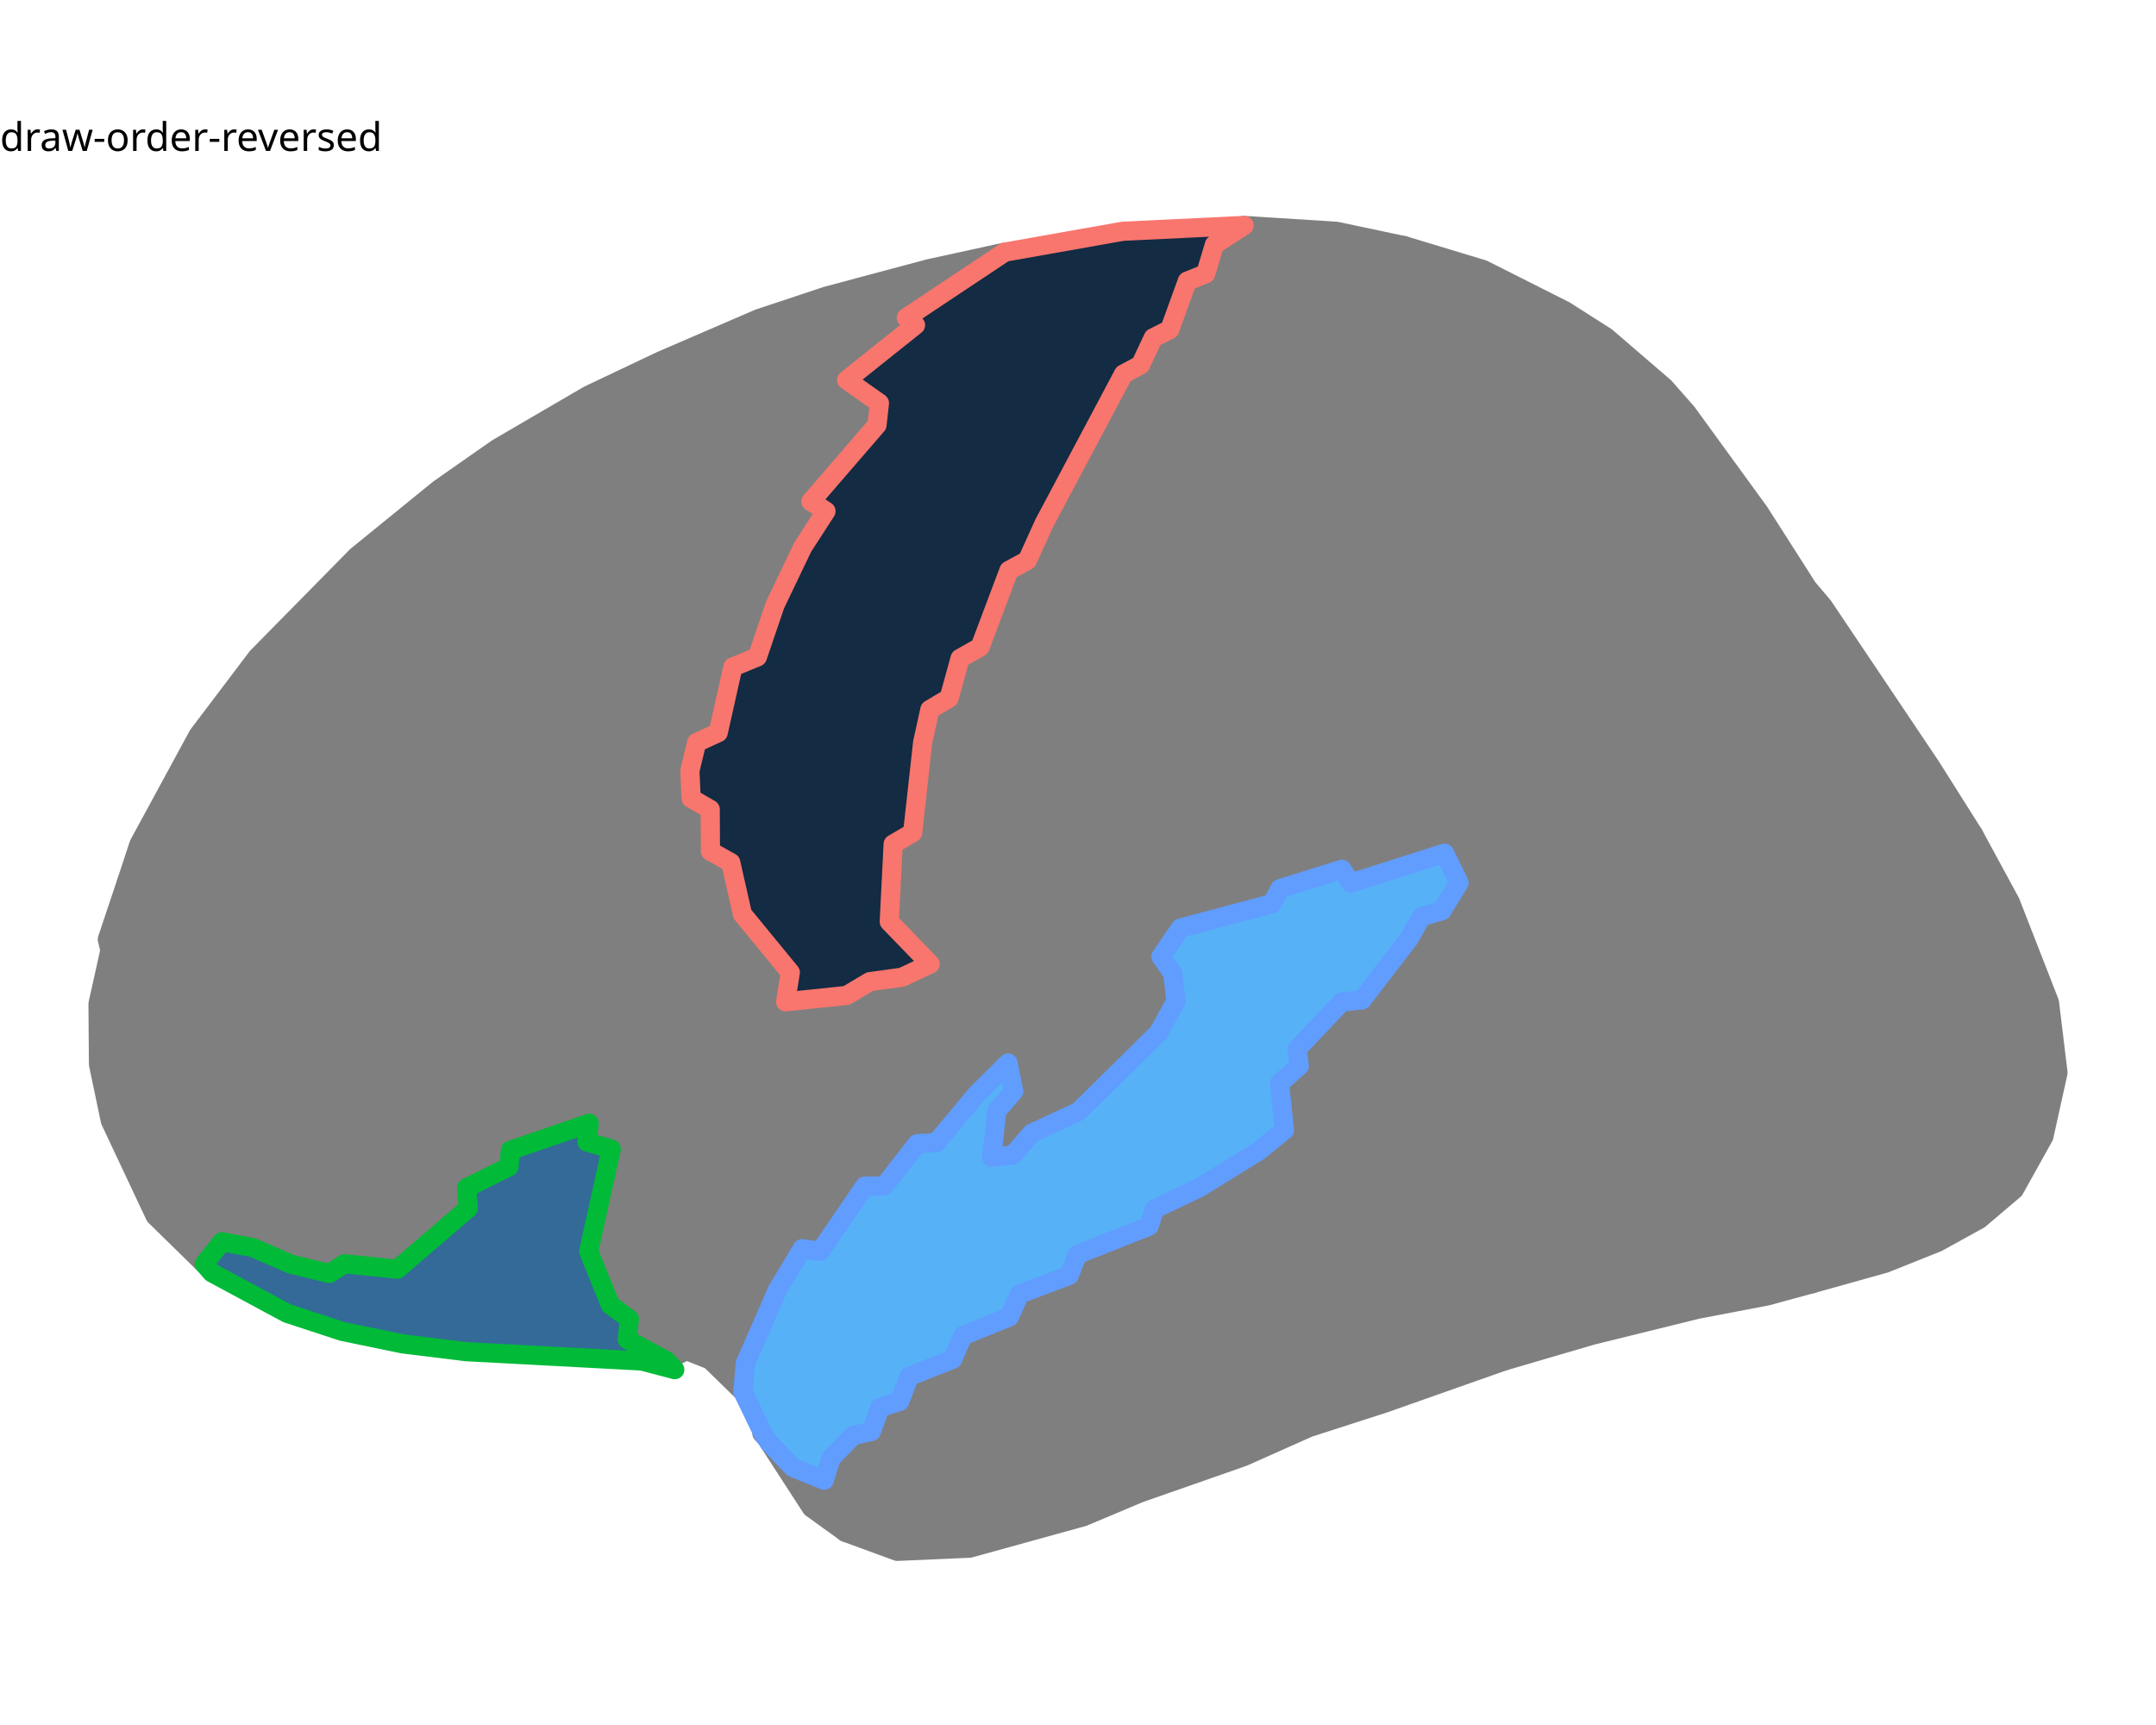
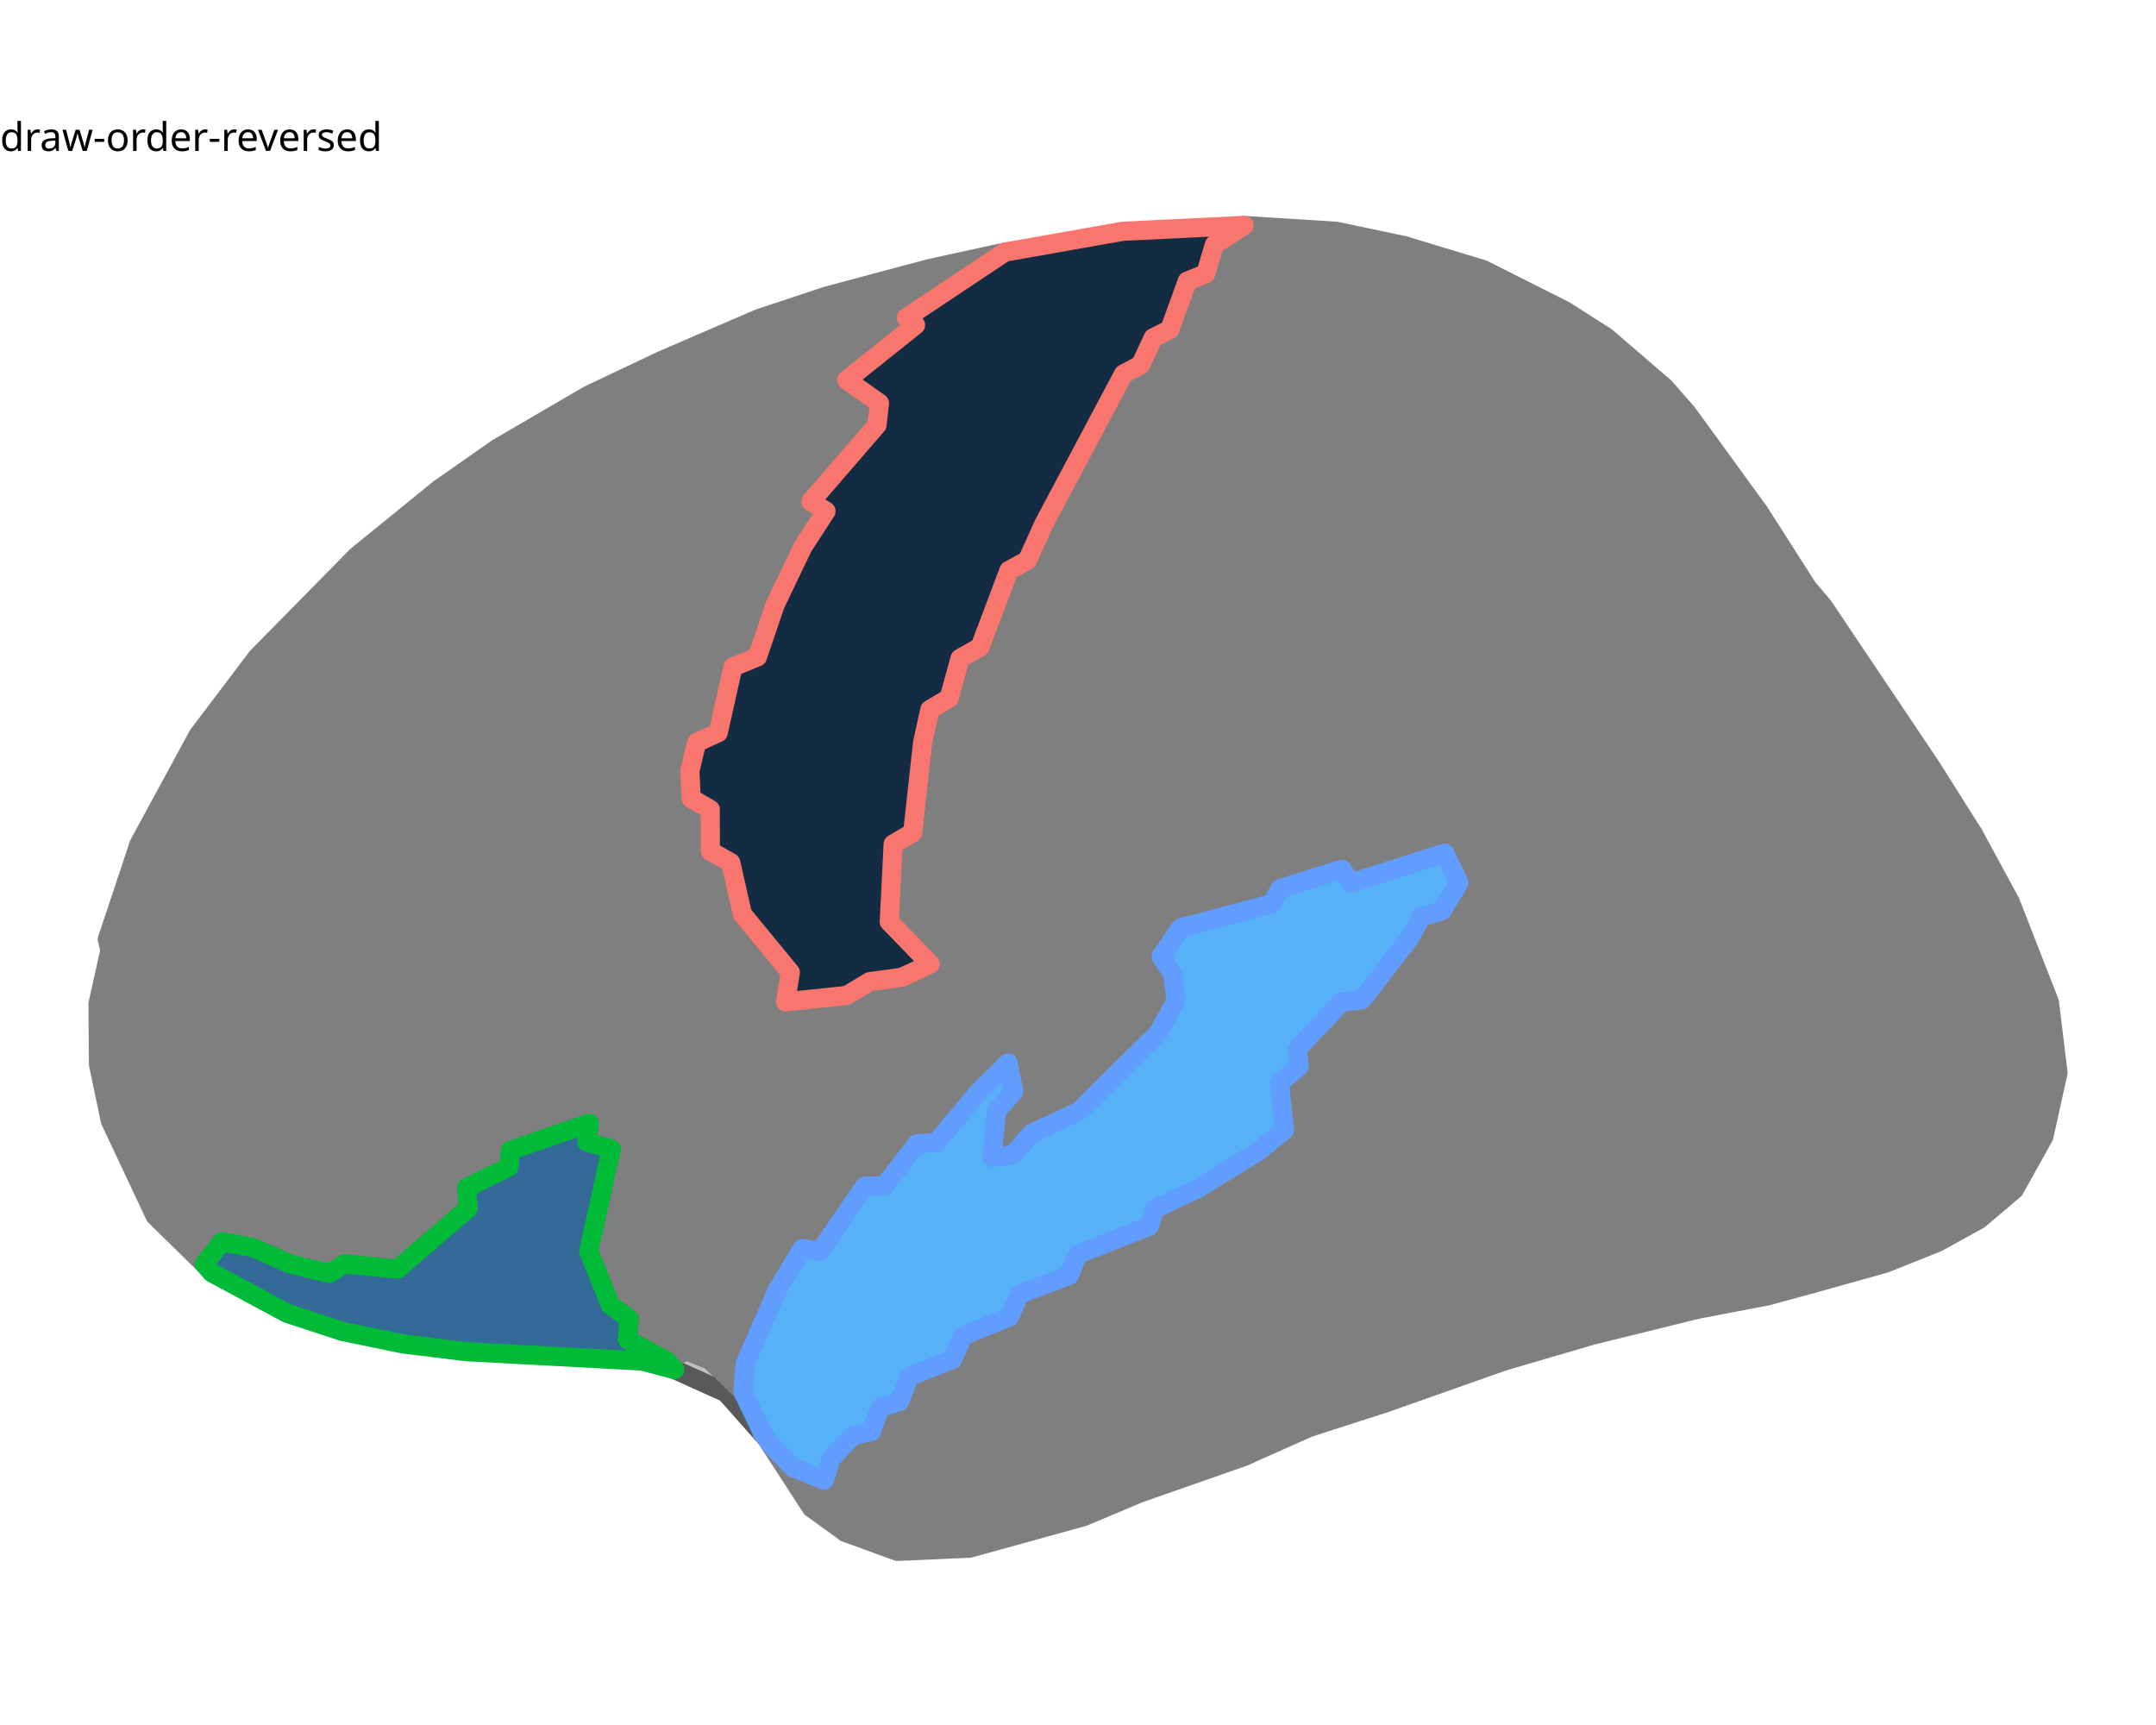
<svg xmlns="http://www.w3.org/2000/svg" class="svglite" data-engine-version="2.0" width="720.00pt" height="576.00pt" viewBox="0 0 720.00 576.00">
  <defs>
    <style type="text/css">
    .svglite line, .svglite polyline, .svglite polygon, .svglite path, .svglite rect, .svglite circle {
      fill: none;
      stroke: #000000;
      stroke-linecap: round;
      stroke-linejoin: round;
      stroke-miterlimit: 10.00;
    }
  </style>
  </defs>
  <rect width="100%" height="100%" style="stroke: none; fill: #FFFFFF;" />
  <defs>
    <clipPath id="cpMC4wMHw3MjAuMDB8MC4wMHw1NzYuMDA=">
      <rect x="0.00" y="0.00" width="720.00" height="576.00" />
    </clipPath>
  </defs>
  <g clip-path="url(#cpMC4wMHw3MjAuMDB8MC4wMHw1NzYuMDA=)">
</g>
  <defs>
    <clipPath id="cpMC4wMHw3MjAuMDB8MzUuODR8NTQwLjE2">
      <rect x="0.00" y="35.84" width="720.00" height="504.32" />
    </clipPath>
  </defs>
  <g clip-path="url(#cpMC4wMHw3MjAuMDB8MzUuODR8NTQwLjE2)">
    <rect x="0.00" y="35.84" width="720.00" height="504.32" style="stroke-width: 0.00; stroke: none;" />
  </g>
  <g clip-path="url(#cpMC4wMHw3MjAuMDB8MC4wMHw1NzYuMDA=)">
+     <path d="M 225.34 457.35 L 222.62 454.40 L 229.23 450.96 L 237.20 454.13 L 248.08 464.73 L 254.71 478.50 L 254.42 478.59 L 242.41 465.04 L 225.34 457.35 Z" style="fill-rule: evenodd; fill: #BEBEBE; stroke-width: 6.40; stroke: #595959; stroke-linecap: butt;" />
    <path d="M 572.70 369.65 L 564.58 355.20 L 568.34 345.42 L 578.98 342.83 L 582.58 335.78 L 599.05 334.93 L 601.94 327.49 L 639.62 329.93 L 640.94 322.81 L 647.40 323.73 L 646.94 302.30 L 656.21 303.41 L 646.26 279.48 L 648.45 277.26 L 656.39 285.14 L 659.05 278.56 L 671.35 301.23 L 684.42 334.74 L 687.27 358.19 L 682.56 379.49 L 672.69 397.21 L 660.96 407.16 L 647.03 414.84 L 629.59 421.81 L 605.24 428.63 L 606.11 420.33 L 594.62 421.95 L 591.65 418.46 L 577.83 419.31 L 571.52 409.39 L 578.05 403.45 L 574.20 398.10 L 580.66 391.92 L 576.13 386.37 L 581.36 379.79 L 572.70 369.65 Z" style="fill-rule: evenodd; fill: #7F7F7F; stroke-width: 6.40; stroke: #7F7F7F; stroke-linecap: butt;" />
    <path d="M 42.27 294.44 L 46.53 288.44 L 56.23 268.19 L 68.31 249.14 L 74.34 245.07 L 89.32 227.59 L 106.44 211.59 L 119.21 208.14 L 149.00 186.60 L 158.52 184.77 L 155.03 191.90 L 167.97 191.50 L 170.11 197.88 L 166.72 204.07 L 179.09 205.77 L 173.93 219.12 L 187.26 222.05 L 184.02 236.55 L 190.77 239.04 L 189.17 246.50 L 203.94 251.98 L 204.33 261.01 L 172.93 282.60 L 173.70 295.87 L 166.53 301.45 L 167.83 308.03 L 160.39 315.27 L 140.81 316.34 L 133.86 323.22 L 116.32 344.89 L 108.15 346.96 L 97.37 366.41 L 94.86 376.04 L 90.91 385.01 L 77.33 389.72 L 78.92 411.27 L 74.10 414.65 L 68.22 422.09 L 51.80 406.01 L 36.85 374.25 L 32.89 355.39 L 32.73 335.20 L 36.71 317.33 L 35.84 313.63 L 42.27 294.44 Z" style="fill-rule: evenodd; fill: #7F7F7F; stroke-width: 6.40; stroke: #7F7F7F; stroke-linecap: butt;" />
    <path d="M 196.77 375.08 L 207.11 355.92 L 232.06 350.00 L 235.98 346.19 L 248.06 344.34 L 262.36 334.52 L 282.73 332.39 L 290.46 327.79 L 301.19 326.32 L 310.63 321.90 L 347.79 315.20 L 352.33 310.35 L 361.92 307.06 L 394.22 309.89 L 387.72 319.42 L 373.19 321.85 L 365.19 329.88 L 358.05 330.78 L 336.65 354.97 L 326.25 365.27 L 312.64 381.56 L 306.29 381.90 L 295.32 395.98 L 288.76 396.10 L 273.91 417.83 L 267.92 416.94 L 259.57 430.85 L 248.88 455.26 L 248.08 464.73 L 237.20 454.13 L 229.23 450.96 L 222.62 454.40 L 209.50 447.30 L 210.16 440.43 L 203.82 435.71 L 196.59 417.87 L 204.14 383.67 L 196.02 381.34 L 196.77 375.08 Z" style="fill-rule: evenodd; fill: #7F7F7F; stroke-width: 6.40; stroke: #7F7F7F; stroke-linecap: butt;" />
    <path d="M 160.39 315.27 L 167.83 308.03 L 166.53 301.45 L 173.70 295.87 L 172.93 282.60 L 204.33 261.01 L 213.67 264.61 L 230.39 257.36 L 230.81 266.59 L 237.18 270.26 L 237.25 284.23 L 244.04 288.02 L 247.93 305.22 L 263.93 324.72 L 262.36 334.52 L 248.06 344.34 L 235.98 346.19 L 232.06 350.00 L 207.11 355.92 L 179.39 350.80 L 188.11 342.46 L 175.28 335.54 L 169.15 329.55 L 160.39 315.27 Z" style="fill-rule: evenodd; fill: #7F7F7F; stroke-width: 6.40; stroke: #7F7F7F; stroke-linecap: butt;" />
    <path d="M 441.57 170.35 L 464.82 173.58 L 482.54 181.05 L 497.98 182.94 L 505.51 186.29 L 503.68 195.88 L 518.13 204.83 L 522.29 211.97 L 515.51 221.94 L 515.83 246.30 L 520.51 251.63 L 513.88 279.61 L 501.74 284.61 L 496.92 293.68 L 487.25 294.78 L 482.42 284.88 L 451.21 294.82 L 448.13 290.27 L 427.44 296.73 L 424.78 301.74 L 394.22 309.89 L 361.92 307.06 L 364.14 287.41 L 361.29 267.27 L 368.00 262.53 L 366.07 250.77 L 372.57 246.15 L 370.97 227.28 L 377.62 222.91 L 377.85 216.97 L 384.20 212.94 L 384.10 207.30 L 403.53 197.33 L 412.33 186.55 L 429.14 177.25 L 435.88 177.15 L 441.57 170.35 Z" style="fill-rule: evenodd; fill: #7F7F7F; stroke-width: 6.40; stroke: #7F7F7F; stroke-linecap: butt;" />
    <path d="M 275.26 494.26 L 281.08 503.16 L 282.35 511.68 L 270.99 503.50 L 256.84 481.68 L 264.79 490.03 L 275.26 494.26 Z" style="fill-rule: evenodd; fill: #7F7F7F; stroke-width: 6.40; stroke: #7F7F7F; stroke-linecap: butt;" />
    <path d="M 254.71 478.50 L 255.70 480.01 L 254.42 478.59 L 254.71 478.50 Z" style="fill-rule: evenodd; fill: #7F7F7F; stroke-width: 6.40; stroke: #7F7F7F; stroke-linecap: butt;" />
    <path d="M 275.26 494.26 L 277.54 486.97 L 284.96 479.33 L 291.00 478.00 L 293.87 470.03 L 300.45 467.94 L 303.67 459.62 L 318.15 453.87 L 321.57 446.01 L 337.10 439.74 L 340.48 432.11 L 357.08 425.88 L 359.81 418.92 L 383.76 409.42 L 385.61 403.68 L 400.32 396.70 L 420.30 384.38 L 449.81 383.47 L 484.96 378.04 L 491.60 371.19 L 500.67 369.31 L 518.13 347.92 L 529.42 331.69 L 546.45 327.71 L 553.73 339.78 L 562.22 338.07 L 568.34 345.42 L 564.58 355.20 L 572.70 369.65 L 561.51 371.69 L 543.37 392.57 L 523.51 395.18 L 516.13 402.42 L 505.95 403.68 L 480.47 423.78 L 461.67 437.17 L 450.48 438.34 L 430.69 451.39 L 419.92 452.07 L 393.42 467.05 L 393.65 472.43 L 366.54 486.44 L 355.98 486.48 L 335.60 496.46 L 326.60 495.06 L 295.05 507.02 L 281.08 503.16 L 275.26 494.26 Z" style="fill-rule: evenodd; fill: #7F7F7F; stroke-width: 6.40; stroke: #7F7F7F; stroke-linecap: butt;" />
    <path d="M 282.35 511.68 L 281.08 503.16 L 295.05 507.02 L 326.60 495.06 L 335.60 496.46 L 355.98 486.48 L 366.54 486.44 L 393.65 472.43 L 393.42 467.05 L 419.92 452.07 L 430.69 451.39 L 450.48 438.34 L 461.67 437.17 L 480.47 423.78 L 505.95 403.68 L 516.13 402.42 L 523.51 395.18 L 543.37 392.57 L 561.51 371.69 L 572.70 369.65 L 581.36 379.79 L 576.13 386.37 L 580.66 391.92 L 574.20 398.10 L 578.05 403.45 L 571.52 409.39 L 577.83 419.31 L 563.37 421.53 L 550.87 429.36 L 502.18 454.50 L 462.11 468.63 L 437.05 476.70 L 415.17 486.45 L 380.54 498.57 L 361.72 506.48 L 323.85 516.94 L 299.66 518.02 L 282.35 511.68 Z" style="fill-rule: evenodd; fill: #7F7F7F; stroke-width: 6.40; stroke: #7F7F7F; stroke-linecap: butt;" />
    <path d="M 577.83 419.31 L 591.65 418.46 L 594.62 421.95 L 606.11 420.33 L 605.24 428.63 L 590.05 432.75 L 566.79 437.20 L 531.70 445.86 L 502.18 454.50 L 550.87 429.36 L 563.37 421.53 L 577.83 419.31 Z" style="fill-rule: evenodd; fill: #7F7F7F; stroke-width: 6.40; stroke: #7F7F7F; stroke-linecap: butt;" />
    <path d="M 415.47 75.28 L 446.24 77.23 L 468.97 82.03 L 473.17 85.32 L 463.25 94.13 L 452.20 110.48 L 446.00 122.23 L 450.47 128.11 L 439.78 147.00 L 444.11 152.47 L 439.32 161.20 L 441.57 170.35 L 435.88 177.15 L 429.14 177.25 L 412.33 186.55 L 403.53 197.33 L 384.10 207.30 L 384.20 212.94 L 377.85 216.97 L 377.62 222.91 L 370.97 227.28 L 372.57 246.15 L 366.07 250.77 L 368.00 262.53 L 361.29 267.27 L 364.14 287.41 L 361.92 307.06 L 352.33 310.35 L 347.79 315.20 L 310.63 321.90 L 296.97 307.77 L 298.27 281.86 L 304.79 278.03 L 308.12 247.89 L 310.53 236.93 L 316.96 233.11 L 320.62 219.84 L 327.29 216.08 L 336.94 190.47 L 343.10 187.11 L 348.61 174.92 L 375.21 124.88 L 380.87 121.86 L 385.13 112.79 L 390.64 110.04 L 396.51 93.85 L 402.64 91.41 L 405.54 81.73 L 415.47 75.28 Z" style="fill-rule: evenodd; fill: #7F7F7F; stroke-width: 6.40; stroke: #7F7F7F; stroke-linecap: butt;" />
    <path d="M 74.10 414.65 L 78.92 411.27 L 77.33 389.72 L 90.91 385.01 L 94.86 376.04 L 108.00 384.47 L 121.32 390.38 L 155.87 396.60 L 156.37 403.47 L 132.72 423.80 L 114.98 421.99 L 110.03 425.24 L 97.10 422.12 L 84.34 416.55 L 74.10 414.65 Z" style="fill-rule: evenodd; fill: #7F7F7F; stroke-width: 6.40; stroke: #7F7F7F; stroke-linecap: butt;" />
    <path d="M 94.86 376.04 L 97.37 366.41 L 108.15 346.96 L 116.32 344.89 L 133.86 323.22 L 140.81 316.34 L 160.39 315.27 L 169.15 329.55 L 175.28 335.54 L 188.11 342.46 L 179.39 350.80 L 207.11 355.92 L 196.77 375.08 L 170.45 384.12 L 169.98 389.61 L 155.87 396.60 L 121.32 390.38 L 108.00 384.47 L 94.86 376.04 Z" style="fill-rule: evenodd; fill: #7F7F7F; stroke-width: 6.40; stroke: #7F7F7F; stroke-linecap: butt;" />
    <path d="M 496.92 293.68 L 501.74 284.61 L 513.88 279.61 L 520.51 251.63 L 515.83 246.30 L 515.51 221.94 L 522.29 211.97 L 518.13 204.83 L 503.68 195.88 L 505.51 186.29 L 513.63 180.47 L 523.74 180.05 L 539.19 185.22 L 541.45 183.70 L 565.45 195.37 L 576.51 198.71 L 587.80 208.37 L 593.62 216.24 L 608.35 229.83 L 619.96 245.95 L 632.63 260.96 L 648.45 277.26 L 646.26 279.48 L 656.21 303.41 L 646.94 302.30 L 647.40 323.73 L 640.94 322.81 L 639.62 329.93 L 601.94 327.49 L 599.05 334.93 L 582.58 335.78 L 578.98 342.83 L 568.34 345.42 L 562.22 338.07 L 553.73 339.78 L 546.45 327.71 L 529.42 331.69 L 519.11 310.70 L 512.45 312.84 L 507.32 301.93 L 500.73 304.56 L 496.92 293.68 Z" style="fill-rule: evenodd; fill: #7F7F7F; stroke-width: 6.40; stroke: #7F7F7F; stroke-linecap: butt;" />
    <path d="M 420.30 384.38 L 428.95 377.35 L 427.30 361.76 L 433.91 355.93 L 433.19 350.28 L 448.09 334.57 L 454.84 333.89 L 470.58 313.43 L 474.72 306.11 L 481.51 304.12 L 487.25 294.78 L 496.92 293.68 L 500.73 304.56 L 507.32 301.93 L 512.45 312.84 L 519.11 310.70 L 529.42 331.69 L 518.13 347.92 L 500.67 369.31 L 491.60 371.19 L 484.96 378.04 L 449.81 383.47 L 420.30 384.38 Z" style="fill-rule: evenodd; fill: #7F7F7F; stroke-width: 6.40; stroke: #7F7F7F; stroke-linecap: butt;" />
    <path d="M 336.65 354.97 L 358.05 330.78 L 365.19 329.88 L 373.19 321.85 L 387.72 319.42 L 391.66 325.10 L 392.71 334.30 L 386.83 344.89 L 360.20 371.16 L 344.59 378.38 L 338.21 385.67 L 331.22 386.46 L 332.84 371.03 L 338.53 364.43 L 336.65 354.97 Z" style="fill-rule: evenodd; fill: #7F7F7F; stroke-width: 6.40; stroke: #7F7F7F; stroke-linecap: butt;" />
    <path d="M 158.52 184.77 L 165.19 176.90 L 176.42 170.82 L 180.58 165.10 L 202.51 155.07 L 207.23 149.79 L 256.65 131.37 L 260.97 133.35 L 282.75 126.89 L 293.69 134.61 L 292.87 141.91 L 270.80 167.46 L 275.84 170.69 L 268.09 182.66 L 258.87 201.91 L 252.93 219.36 L 244.76 222.71 L 239.85 244.64 L 232.66 247.94 L 230.39 257.36 L 213.67 264.61 L 204.33 261.01 L 203.94 251.98 L 189.17 246.50 L 190.77 239.04 L 184.02 236.55 L 187.26 222.05 L 173.93 219.12 L 179.09 205.77 L 166.72 204.07 L 170.11 197.88 L 167.97 191.50 L 155.03 191.90 L 158.52 184.77 Z" style="fill-rule: evenodd; fill: #7F7F7F; stroke-width: 6.40; stroke: #7F7F7F; stroke-linecap: butt;" />
    <path d="M 441.57 170.35 L 439.32 161.20 L 444.11 152.47 L 439.78 147.00 L 450.47 128.11 L 446.00 122.23 L 452.20 110.48 L 463.25 94.13 L 473.17 85.32 L 468.97 82.03 L 495.23 89.97 L 522.57 103.74 L 536.37 112.53 L 555.84 129.28 L 563.31 137.77 L 587.44 170.94 L 603.66 196.32 L 608.81 202.38 L 644.87 256.09 L 659.05 278.56 L 656.39 285.14 L 648.45 277.26 L 632.63 260.96 L 619.96 245.95 L 608.35 229.83 L 593.62 216.24 L 587.80 208.37 L 576.51 198.71 L 565.45 195.37 L 541.45 183.70 L 539.19 185.22 L 523.74 180.05 L 513.63 180.47 L 505.51 186.29 L 497.98 182.94 L 482.54 181.05 L 464.82 173.58 L 441.57 170.35 Z" style="fill-rule: evenodd; fill: #7F7F7F; stroke-width: 6.40; stroke: #7F7F7F; stroke-linecap: butt;" />
    <path d="M 335.55 84.20 L 302.66 106.09 L 305.74 108.54 L 282.75 126.89 L 260.97 133.35 L 256.65 131.37 L 207.23 149.79 L 202.51 155.07 L 180.58 165.10 L 176.42 170.82 L 165.19 176.90 L 158.52 184.77 L 149.00 186.60 L 119.21 208.14 L 106.44 211.59 L 89.32 227.59 L 74.34 245.07 L 68.31 249.14 L 56.23 268.19 L 46.53 288.44 L 42.27 294.44 L 46.41 281.90 L 66.19 245.47 L 85.89 219.44 L 119.11 185.70 L 146.64 163.31 L 166.09 149.71 L 196.54 131.95 L 220.79 120.45 L 253.47 106.36 L 276.15 98.83 L 310.13 89.75 L 335.55 84.20 Z" style="fill-rule: evenodd; fill: #7F7F7F; stroke-width: 6.40; stroke: #7F7F7F; stroke-linecap: butt;" />
    <path d="M 256.84 481.68 L 255.70 480.01 L 254.71 478.50 L 248.08 464.73 L 248.88 455.26 L 259.57 430.85 L 267.92 416.94 L 273.91 417.83 L 288.76 396.10 L 295.32 395.98 L 306.29 381.90 L 312.64 381.56 L 326.25 365.27 L 336.65 354.97 L 338.53 364.43 L 332.84 371.03 L 331.22 386.46 L 338.21 385.67 L 344.59 378.38 L 360.20 371.16 L 386.83 344.89 L 392.71 334.30 L 391.66 325.10 L 387.72 319.42 L 394.22 309.89 L 424.78 301.74 L 427.44 296.73 L 448.13 290.27 L 451.21 294.82 L 482.42 284.88 L 487.25 294.78 L 481.51 304.12 L 474.72 306.11 L 470.58 313.43 L 454.84 333.89 L 448.09 334.57 L 433.19 350.28 L 433.91 355.93 L 427.30 361.76 L 428.95 377.35 L 420.30 384.38 L 400.32 396.70 L 385.61 403.68 L 383.76 409.42 L 359.81 418.92 L 357.08 425.88 L 340.48 432.11 L 337.10 439.74 L 321.57 446.01 L 318.15 453.87 L 303.67 459.62 L 300.45 467.94 L 293.87 470.03 L 291.00 478.00 L 284.96 479.33 L 277.54 486.97 L 275.26 494.26 L 264.79 490.03 L 256.84 481.68 Z" style="fill-rule: evenodd; fill: #56B1F7; stroke-width: 6.40; stroke: #619CFF; stroke-linecap: butt;" />
    <path d="M 74.10 414.65 L 84.34 416.55 L 97.10 422.12 L 110.03 425.24 L 114.98 421.99 L 132.72 423.80 L 156.37 403.47 L 155.87 396.60 L 169.98 389.61 L 170.45 384.12 L 196.77 375.08 L 196.02 381.34 L 204.14 383.67 L 196.59 417.87 L 203.82 435.71 L 210.16 440.43 L 209.50 447.30 L 222.62 454.40 L 225.34 457.35 L 214.38 454.46 L 155.69 451.34 L 134.58 448.75 L 114.35 444.58 L 95.90 438.54 L 70.77 425.01 L 68.22 422.09 L 74.10 414.65 Z" style="fill-rule: evenodd; fill: #336A98; stroke-width: 6.40; stroke: #00BA38; stroke-linecap: butt;" />
    <path d="M 230.39 257.36 L 232.66 247.94 L 239.85 244.64 L 244.76 222.71 L 252.93 219.36 L 258.87 201.91 L 268.09 182.66 L 275.84 170.69 L 270.80 167.46 L 292.87 141.91 L 293.69 134.61 L 282.75 126.89 L 305.74 108.54 L 302.66 106.09 L 335.55 84.20 L 374.98 77.22 L 415.47 75.28 L 405.54 81.73 L 402.64 91.41 L 396.51 93.85 L 390.64 110.04 L 385.13 112.79 L 380.87 121.86 L 375.21 124.88 L 348.61 174.92 L 343.10 187.11 L 336.94 190.47 L 327.29 216.08 L 320.62 219.84 L 316.96 233.11 L 310.53 236.93 L 308.12 247.89 L 304.79 278.03 L 298.27 281.86 L 296.97 307.77 L 310.63 321.90 L 301.19 326.32 L 290.46 327.79 L 282.73 332.39 L 262.36 334.52 L 263.93 324.72 L 247.93 305.22 L 244.04 288.02 L 237.25 284.23 L 237.18 270.26 L 230.81 266.59 L 230.39 257.36 Z" style="fill-rule: evenodd; fill: #132B43; stroke-width: 6.40; stroke: #F8766D; stroke-linecap: butt;" />
    <text x="0.00" y="50.41" style="font-size: 13.20px; font-family: sans;" textLength="119.59px" lengthAdjust="spacingAndGlyphs">draw-order-reversed</text>
  </g>
</svg>
